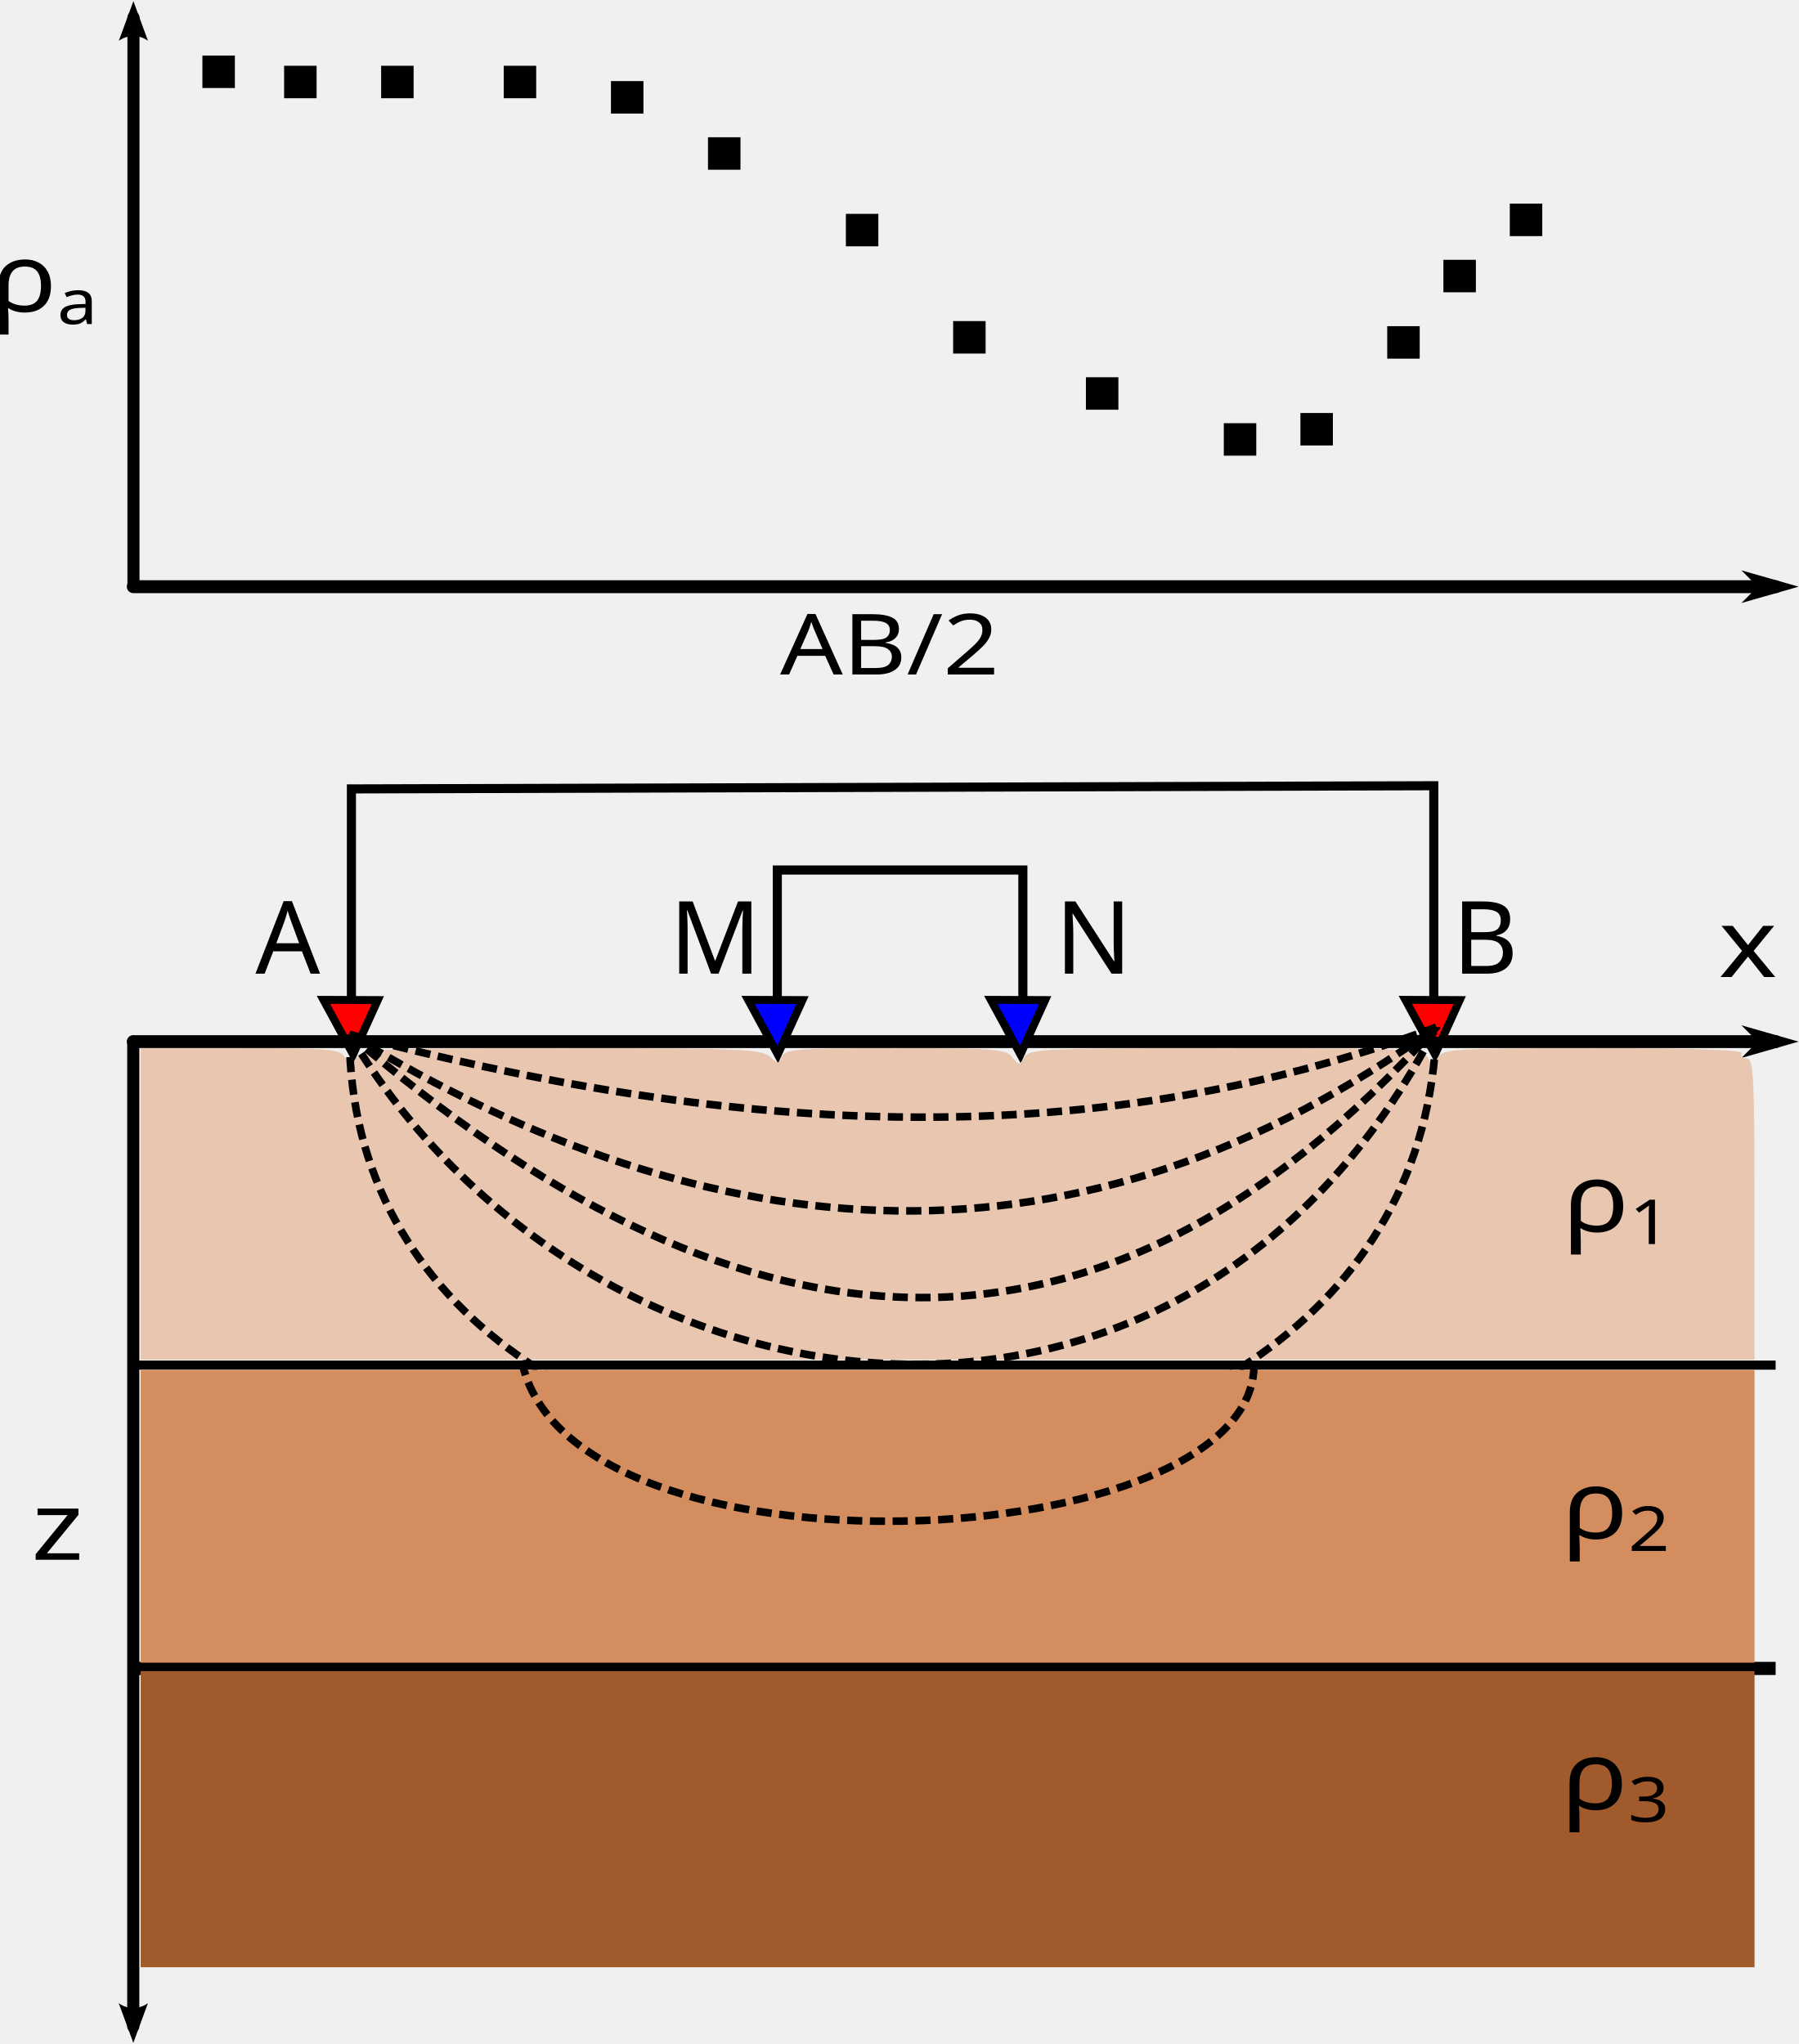
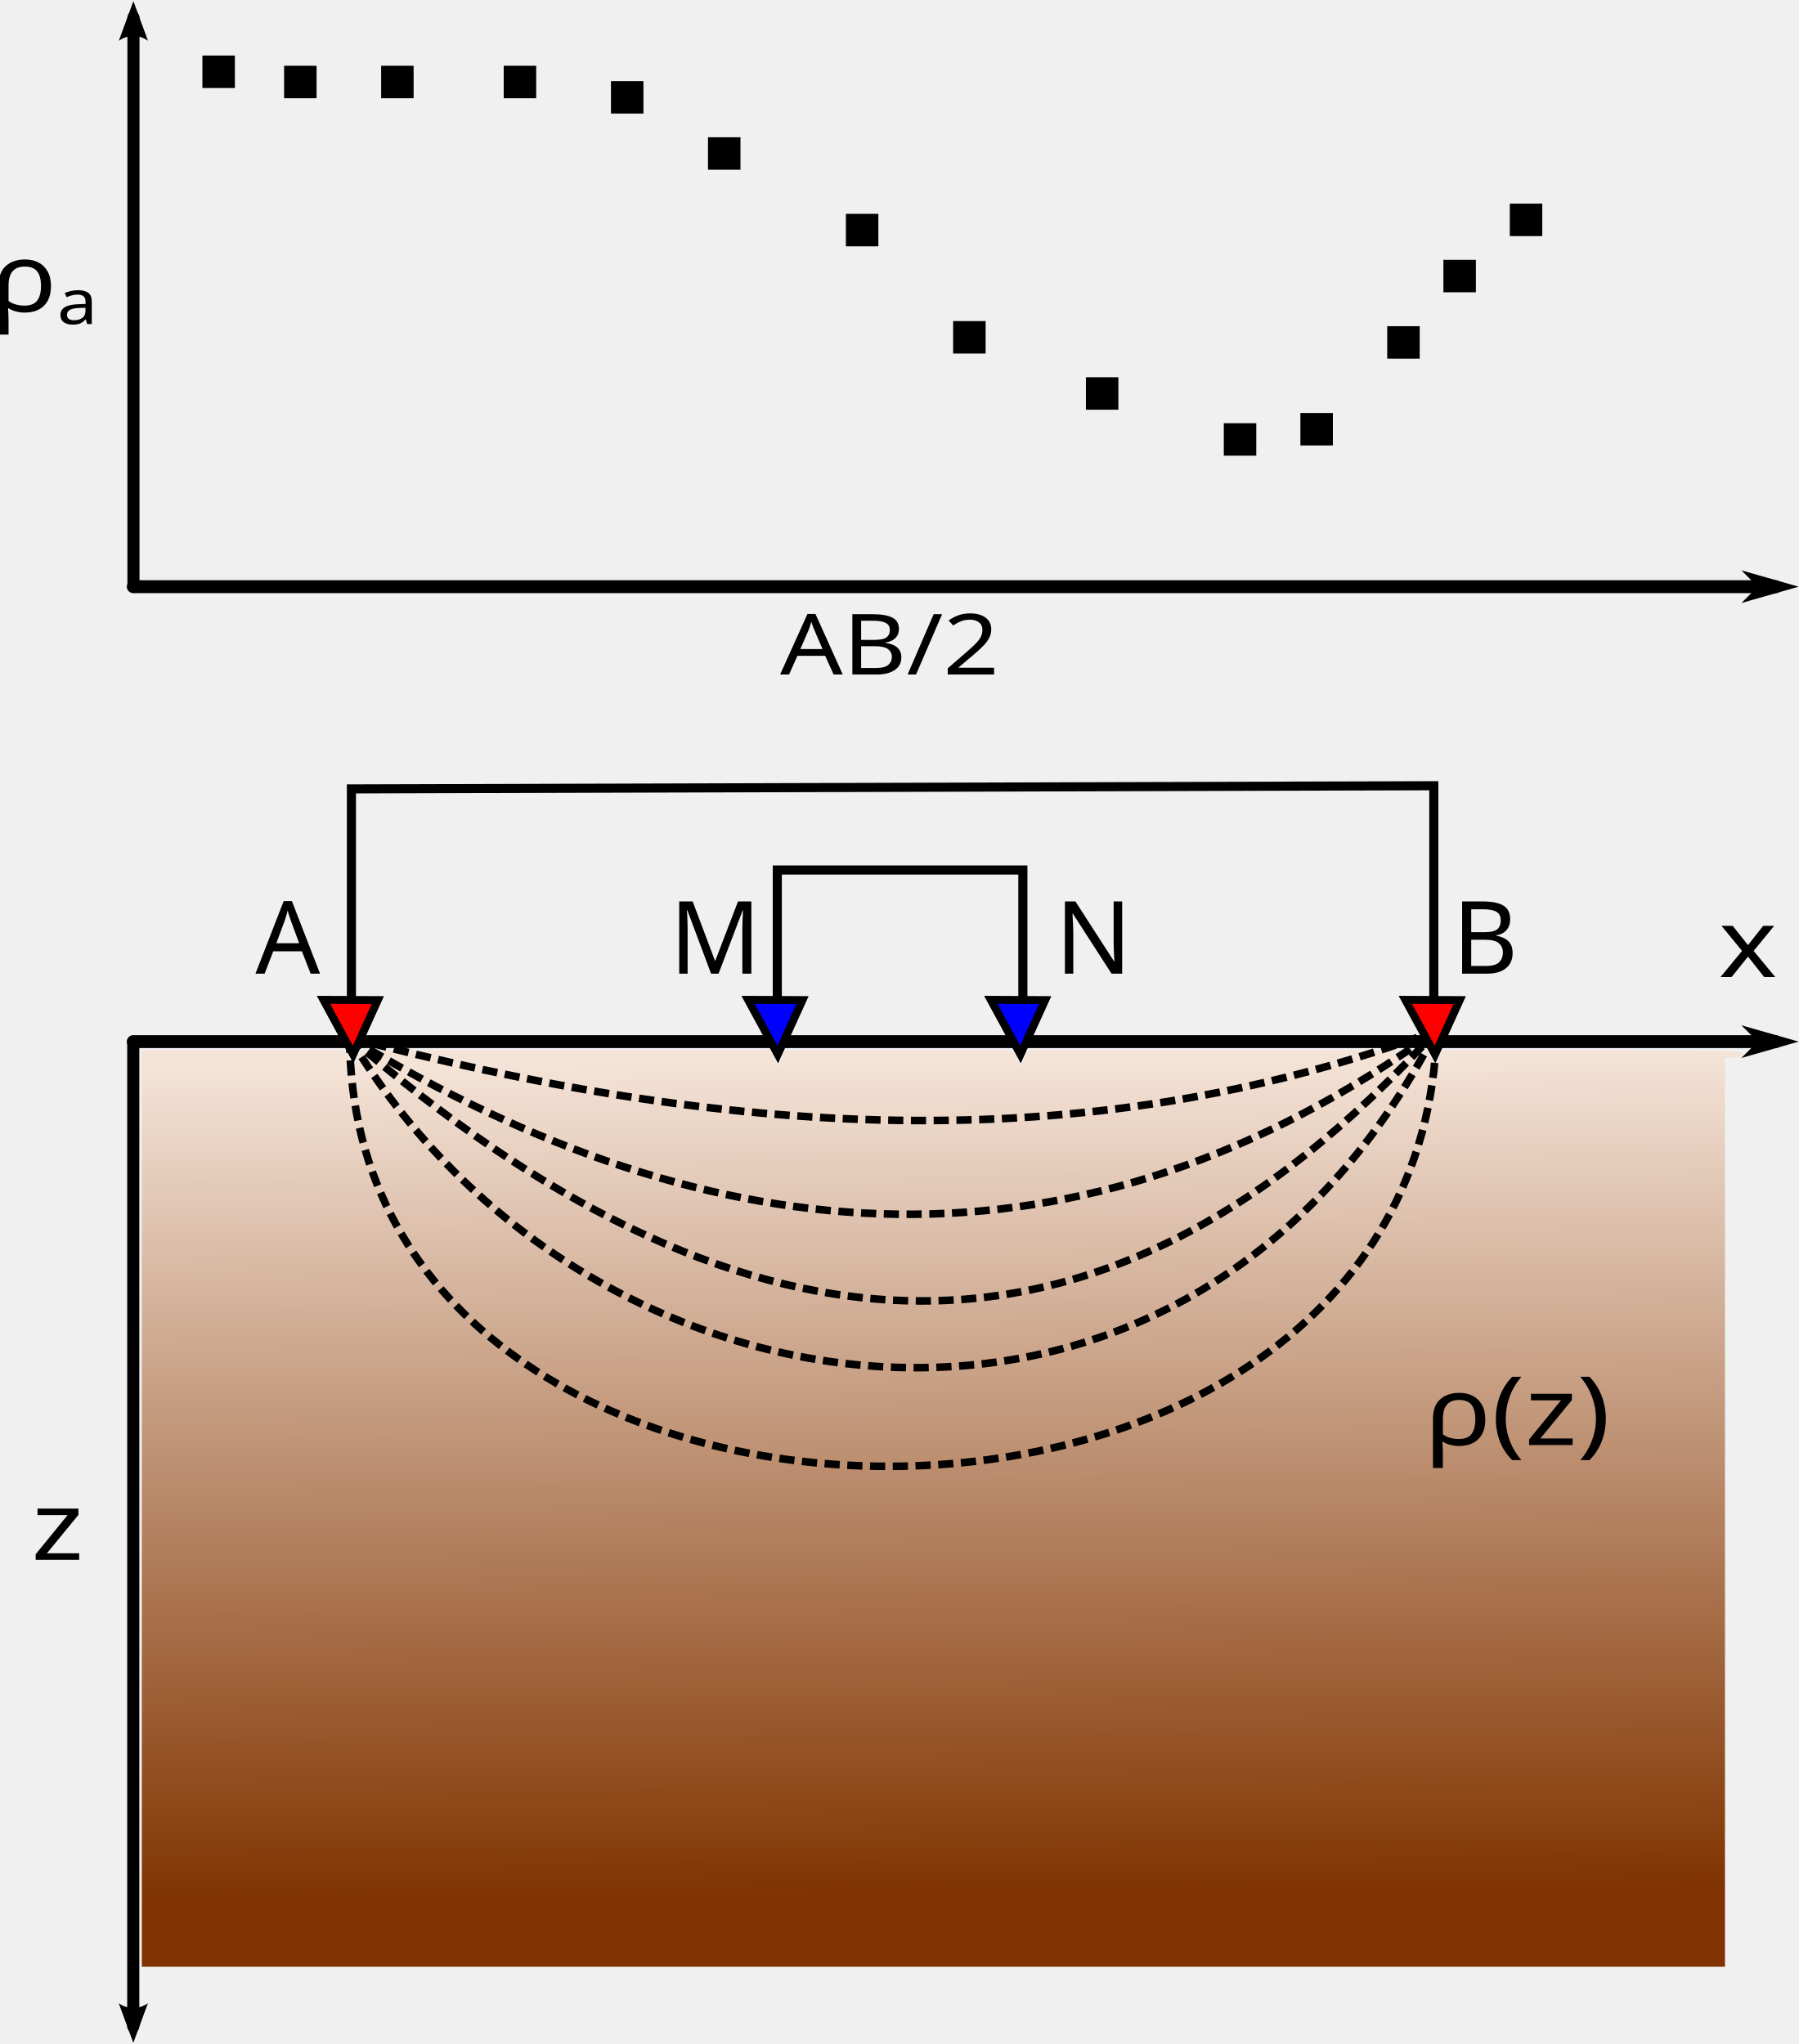
- <svg xmlns="http://www.w3.org/2000/svg" width="355.689" height="404.36" id="svg2" version="1.1">
+ <svg xmlns="http://www.w3.org/2000/svg" xmlns:xlink="http://www.w3.org/1999/xlink" width="355.689" height="404.36" id="svg2" version="1.1">
  <defs id="defs4">
+     <linearGradient id="linearGradient3126">
+       <stop style="stop-color:#f4e3d7;stop-opacity:1;" offset="0" id="stop3128" />
+       <stop style="stop-color:#803300;stop-opacity:1" offset="1" id="stop3130" />
+     </linearGradient>
    <marker orient="auto" refY="0" refX="0" id="Arrow2Sstart" style="overflow:visible">
      <path id="path3791" style="font-size:12px;fill-rule:evenodd;stroke-width:0.625;stroke-linejoin:round" d="M 8.719,4.034 -2.207,0.016 8.719,-4.002 c -1.745,2.372 -1.735,5.617 -6e-7,8.035 z" transform="matrix(0.3,0,0,0.3,-0.69,0)" />
    </marker>
    <marker orient="auto" refY="0" refX="0" id="Arrow1Send" style="overflow:visible">
      <path id="path3776" d="M 0,0 5,-5 -12.5,0 5,5 0,0 z" style="fill-rule:evenodd;stroke:#000000;stroke-width:1pt;marker-start:none" transform="matrix(-0.2,0,0,-0.2,-1.2,0)" />
    </marker>
    <marker orient="auto" refY="0" refX="0" id="marker3035" style="overflow:visible">
      <path id="path3037" style="font-size:12px;fill-rule:evenodd;stroke-width:0.625;stroke-linejoin:round" d="M 8.719,4.034 -2.207,0.016 8.719,-4.002 c -1.745,2.372 -1.735,5.617 -6e-7,8.035 z" transform="matrix(0.3,0,0,0.3,-0.69,0)" />
    </marker>
    <marker orient="auto" refY="0" refX="0" id="Arrow1Send-6" style="overflow:visible">
      <path id="path3776-5" d="M 0,0 5,-5 -12.5,0 5,5 0,0 z" style="fill-rule:evenodd;stroke:#000000;stroke-width:1pt;marker-start:none" transform="matrix(-0.2,0,0,-0.2,-1.2,0)" />
    </marker>
    <marker orient="auto" refY="0" refX="0" id="Arrow1Send-5" style="overflow:visible">
      <path id="path3776-8" d="M 0,0 5,-5 -12.5,0 5,5 0,0 z" style="fill-rule:evenodd;stroke:#000000;stroke-width:1pt;marker-start:none" transform="matrix(-0.2,0,0,-0.2,-1.2,0)" />
    </marker>
+     <linearGradient xlink:href="#linearGradient3126" id="linearGradient3132" x1="180.817" y1="209.906" x2="182.368" y2="375.397" gradientUnits="userSpaceOnUse" />
+     <marker orient="auto" refY="0" refX="0" id="Arrow2Sstart-1" style="overflow:visible">
+       <path id="path3791-7" style="font-size:12px;fill-rule:evenodd;stroke-width:0.625;stroke-linejoin:round" d="M 8.719,4.034 -2.207,0.016 8.719,-4.002 c -1.745,2.372 -1.735,5.617 -6e-7,8.035 z" transform="matrix(0.3,0,0,0.3,-0.69,0)" />
+     </marker>
  </defs>
  <g id="layer1" transform="translate(-173.7515,-84.18223)">
    <text xml:space="preserve" style="font-size:30px;font-style:normal;font-weight:normal;line-height:125%;letter-spacing:0px;word-spacing:0px;fill:#000000;fill-opacity:1;stroke:none;font-family:Sans" x="265" y="203.076" id="text4379">
      <tspan id="tspan4381" x="265" y="203.076" />
    </text>
-     <g id="g4922" transform="translate(-38.57143,71.42857)">
-       <path id="path3583" d="m 281.833,213.936 0,-45.114 214.091,-0.628 0,47.257" style="fill:none;stroke:#000000;stroke-width:1.8;stroke-linecap:butt;stroke-linejoin:miter;stroke-miterlimit:4;stroke-opacity:1;stroke-dasharray:none" />
-       <path id="path3585" d="m 366.071,214.148 c 0,-1.429 0,-29.286 0,-29.286 l 48.571,0 0,29.643" style="fill:none;stroke:#000000;stroke-width:1.8;stroke-linecap:butt;stroke-linejoin:miter;stroke-miterlimit:4;stroke-opacity:1;stroke-dasharray:none" />
-       <path id="path4662" d="m 238.682,413.653 0,-194.838" style="fill:#ffffff;stroke:#000000;stroke-width:2.395;stroke-linecap:round;stroke-miterlimit:4;stroke-dasharray:none;marker-start:url(#Arrow2Sstart);marker-end:none" />
-       <path id="rect2985" d="m 238.682,218.815 324.855,0" style="fill:#0000ff;stroke:#000000;stroke-width:2.548;stroke-linecap:round;stroke-miterlimit:4;stroke-dasharray:none;marker-start:none;marker-end:url(#Arrow1Send)" />
-       <text transform="scale(1.077989,0.9276533)" id="text4576" y="222.113" x="512.293" style="font-size:15.286px;font-style:normal;font-weight:normal;line-height:125%;letter-spacing:0px;word-spacing:0px;fill:#000000;fill-opacity:1;stroke:none;font-family:Sans" xml:space="preserve">
-         <tspan style="font-size:20.381px;font-style:normal;font-variant:normal;font-weight:normal;font-stretch:normal;font-family:cmmi10;-inkscape-font-specification:cmmi10" y="222.113" x="512.293" id="tspan4578">x</tspan>
-       </text>
-       <text transform="scale(1.077989,0.9276533)" id="text4576-4" y="346.386" x="202.711" style="font-size:15.286px;font-style:normal;font-weight:normal;line-height:125%;letter-spacing:0px;word-spacing:0px;fill:#000000;fill-opacity:1;stroke:none;font-family:Sans" xml:space="preserve">
-         <tspan style="font-size:20.381px;font-style:normal;font-variant:normal;font-weight:normal;font-stretch:normal;font-family:cmmi10;-inkscape-font-specification:cmmi10" y="346.386" x="202.711" id="tspan4578-4">z</tspan>
-       </text>
-       <path id="path4662-6" d="m 238.72,16.214 0,111.956" style="fill:#ffffff;stroke:#000000;stroke-width:2.395;stroke-linecap:round;stroke-miterlimit:4;stroke-dasharray:none;marker-start:url(#Arrow2Sstart);marker-end:none" />
-       <text transform="scale(1.077989,0.9276533)" id="text4576-4-1" y="80.202" x="195.111" style="font-size:15.286px;font-style:normal;font-weight:normal;line-height:125%;letter-spacing:0px;word-spacing:0px;fill:#000000;fill-opacity:1;stroke:none;font-family:Sans" xml:space="preserve">
-         <tspan style="font-size:20.381px;font-style:normal;font-variant:normal;font-weight:normal;font-stretch:normal;font-family:cmmi10;-inkscape-font-specification:cmmi10" y="80.202" x="195.111" id="tspan4578-4-0">ρ<tspan id="tspan3513" style="font-size:65.001%;baseline-shift:sub">a</tspan>
-         </tspan>
-       </text>
-       <path id="rect2985-6" d="m 238.682,128.815 324.855,0" style="fill:#0000ff;stroke:#000000;stroke-width:2.548;stroke-linecap:round;stroke-miterlimit:4;stroke-dasharray:none;marker-start:none;marker-end:url(#Arrow1Send)" />
-       <text transform="scale(1.077989,0.9276533)" id="text4576-9" y="157.585" x="340.107" style="font-size:15.286px;font-style:normal;font-weight:normal;line-height:125%;letter-spacing:0px;word-spacing:0px;fill:#000000;fill-opacity:1;stroke:none;font-family:Sans" xml:space="preserve">
-         <tspan style="font-size:18px;font-style:normal;font-variant:normal;font-weight:normal;font-stretch:normal;font-family:Sans;-inkscape-font-specification:Sans" y="157.585" x="340.107" id="tspan4578-3">AB/2</tspan>
-       </text>
-       <rect y="23.744" x="252.357" height="6.423" width="6.423" id="rect3861-22-7" style="fill:#000000;stroke:none" />
-       <rect y="25.765" x="268.52" height="6.423" width="6.423" id="rect3861-22-7-8" style="fill:#000000;stroke:none" />
-       <rect y="25.765" x="287.712" height="6.423" width="6.423" id="rect3861-22-7-6" style="fill:#000000;stroke:none" />
-       <rect y="25.765" x="311.956" height="6.423" width="6.423" id="rect3861-22-7-0" style="fill:#000000;stroke:none" />
-       <rect y="28.795" x="333.169" height="6.423" width="6.423" id="rect3861-22-7-4" style="fill:#000000;stroke:none" />
-       <rect y="39.907" x="352.362" height="6.423" width="6.423" id="rect3861-22-7-67" style="fill:#000000;stroke:none" />
-       <rect y="55.059" x="379.636" height="6.423" width="6.423" id="rect3861-22-7-60" style="fill:#000000;stroke:none" />
-       <rect y="76.272" x="400.85" height="6.423" width="6.423" id="rect3861-22-7-9" style="fill:#000000;stroke:none" />
-       <rect y="87.384" x="427.114" height="6.423" width="6.423" id="rect3861-22-7-7" style="fill:#000000;stroke:none" />
-       <rect y="96.475" x="454.388" height="6.423" width="6.423" id="rect3861-22-7-5" style="fill:#000000;stroke:none" />
-       <rect y="94.455" x="469.54" height="6.423" width="6.423" id="rect3861-22-7-97" style="fill:#000000;stroke:none" />
-       <rect y="77.282" x="486.713" height="6.423" width="6.423" id="rect3861-22-7-85" style="fill:#000000;stroke:none" />
-       <rect y="64.15" x="497.824" height="6.423" width="6.423" id="rect3861-22-7-3" style="fill:#000000;stroke:none" />
-       <rect y="53.039" x="510.956" height="6.423" width="6.423" id="rect3861-22-7-38" style="fill:#000000;stroke:none" />
-       <path style="fill:#0000ff;stroke:#000000;stroke-width:1.566;stroke-linecap:butt;stroke-linejoin:miter;stroke-miterlimit:4;stroke-opacity:1;stroke-dasharray:none" d="m 360.296,210.549 5.869,10.814 4.89,-10.765 z" id="path3014-2-9-0" />
-       <path style="fill:#0000ff;stroke:#000000;stroke-width:1.566;stroke-linecap:butt;stroke-linejoin:miter;stroke-miterlimit:4;stroke-opacity:1;stroke-dasharray:none" d="m 408.296,210.549 5.869,10.814 4.89,-10.765 z" id="path3014-2-9-0-8" />
-       <path style="fill:#ff0000;stroke:#000000;stroke-width:1.566;stroke-linecap:butt;stroke-linejoin:miter;stroke-miterlimit:4;stroke-opacity:1;stroke-dasharray:none" d="m 490.296,210.549 5.869,10.814 4.89,-10.765 z" id="path3014-2-9-0-8-4" />
-       <path style="fill:#ff0000;stroke:#000000;stroke-width:1.566;stroke-linecap:butt;stroke-linejoin:miter;stroke-miterlimit:4;stroke-opacity:1;stroke-dasharray:none" d="m 276.296,210.549 5.869,10.814 4.89,-10.765 z" id="path3014-2-9-0-8-4-3" />
-       <text id="text4383" y="205.367" x="262.857" style="font-size:30px;font-style:normal;font-weight:normal;line-height:125%;letter-spacing:0px;word-spacing:0px;fill:#000000;fill-opacity:1;stroke:none;font-family:Sans" xml:space="preserve">
-         <tspan style="font-size:20px" y="205.367" x="262.857" id="tspan4385">A</tspan>
-       </text>
-       <text id="text4383-9" y="205.367" x="499.593" style="font-size:30px;font-style:normal;font-weight:normal;line-height:125%;letter-spacing:0px;word-spacing:0px;fill:#000000;fill-opacity:1;stroke:none;font-family:Sans" xml:space="preserve">
-         <tspan style="font-size:20px" y="205.367" x="499.593" id="tspan4385-9">B</tspan>
-       </text>
-       <text id="text4383-9-9" y="205.367" x="344.736" style="font-size:30px;font-style:normal;font-weight:normal;line-height:125%;letter-spacing:0px;word-spacing:0px;fill:#000000;fill-opacity:1;stroke:none;font-family:Sans" xml:space="preserve">
-         <tspan style="font-size:20px" y="205.367" x="344.736" id="tspan4385-9-5">M</tspan>
-       </text>
-       <text id="text4383-9-5" y="205.367" x="421.021" style="font-size:30px;font-style:normal;font-weight:normal;line-height:125%;letter-spacing:0px;word-spacing:0px;fill:#000000;fill-opacity:1;stroke:none;font-family:Sans" xml:space="preserve">
-         <tspan style="font-size:20px" y="205.367" x="421.021" id="tspan4385-9-2">N</tspan>
-       </text>
-       <path id="rect2985-1" d="m 238.682,282.815 324.855,0" style="fill:#0000ff;stroke:#000000;stroke-width:1.8;stroke-linecap:butt;stroke-miterlimit:4;stroke-dasharray:none;marker-start:none;marker-end:none" />
-       <path id="rect2985-1-3" d="m 238.682,342.815 324.855,0" style="fill:#0000ff;stroke:#000000;stroke-width:2.6;stroke-linecap:butt;stroke-miterlimit:4;stroke-dasharray:none;marker-start:none;marker-end:none" />
-       <path id="path4716" d="m 240.154,250.913 0,-30.81 19.648,0 c 17.635,0 19.756,0.181 20.707,1.768 1.009,1.684 1.125,1.684 2.434,0 1.267,-1.63 4.439,-1.768 40.58,-1.768 34.881,0 39.406,0.182 41.031,1.653 1.691,1.53 1.873,1.53 2.46,0 0.56,-1.459 3.179,-1.653 22.386,-1.653 19.518,0 21.893,0.181 23.126,1.768 1.309,1.684 1.425,1.684 2.434,0 0.98,-1.635 3.984,-1.768 39.85,-1.768 35.866,0 38.87,0.133 39.851,1.768 1.01,1.684 1.111,1.684 2.121,0 0.972,-1.62 3.557,-1.768 30.869,-1.768 19.615,0 29.595,0.345 29.185,1.01 -0.343,0.556 0.084,1.01 0.951,1.01 1.391,0 1.575,3.483 1.575,29.799 l 0,29.799 -159.604,0 -159.604,0 0,-30.81 z" style="fill:#e9c6af;stroke:none" />
-       <text transform="scale(1.077989,0.9276533)" id="text4576-4-1-6" y="276.401" x="483.594" style="font-size:15.286px;font-style:normal;font-weight:normal;line-height:125%;letter-spacing:0px;word-spacing:0px;fill:#000000;fill-opacity:1;stroke:none;font-family:Sans" xml:space="preserve">
-         <tspan style="font-size:20.381px;font-style:normal;font-variant:normal;font-weight:normal;font-stretch:normal;fill:#000000;font-family:cmmi10;-inkscape-font-specification:cmmi10" y="276.401" x="483.594" id="tspan4578-4-0-6">ρ<tspan id="tspan3513-8" style="font-size:13.248px;baseline-shift:sub;fill:#000000">1</tspan>
-         </tspan>
-       </text>
-       <path id="path4787" d="m 281.429,217.362 c 72.482,19.088 144.415,25.006 215,-1.429" style="fill:none;stroke:#000000;stroke-width:1.5;stroke-linecap:butt;stroke-linejoin:miter;stroke-miterlimit:4;stroke-opacity:1;stroke-dasharray:3, 1.5;stroke-dashoffset:0" />
-       <path id="path4787-1" d="m 281.429,217.362 c 72.482,44.113 144.415,49.504 215,-1.429" style="fill:none;stroke:#000000;stroke-width:1.5;stroke-linecap:butt;stroke-linejoin:miter;stroke-miterlimit:4;stroke-opacity:1;stroke-dasharray:3, 1.5;stroke-dashoffset:0" />
-       <path id="path4787-1-6" d="m 281.429,217.362 c 74.768,64.223 145.962,74.99 215,-1.429" style="fill:none;stroke:#000000;stroke-width:1.5;stroke-linecap:butt;stroke-linejoin:miter;stroke-miterlimit:4;stroke-opacity:1;stroke-dasharray:3, 1.5;stroke-dashoffset:0" />
-       <path id="path4787-1-6-3" d="m 281.429,217.362 c 46.537,78.192 164.949,96.015 215,-1.429" style="fill:none;stroke:#000000;stroke-width:1.5;stroke-linecap:butt;stroke-linejoin:miter;stroke-miterlimit:4;stroke-opacity:1;stroke-dasharray:3, 1.5;stroke-dashoffset:0" />
-       <path id="path4787-1-6-3-9" d="m 281.429,217.362 c 0.184,112.385 211.845,114.24 215,-1.429" style="fill:none;stroke:#000000;stroke-width:1.5;stroke-linecap:butt;stroke-linejoin:miter;stroke-miterlimit:4;stroke-opacity:1;stroke-dasharray:3, 1.5;stroke-dashoffset:0" />
-       <path id="path4718" d="m 240.154,312.711 0,-28.968 159.604,0 159.604,0 0,28.968 0,28.968 -159.604,0 -159.604,0 0,-28.968 z" style="fill:#d38d5f;stroke:none" />
-       <path id="path4720" d="m 240.154,372.636 0,-29.294 159.604,0 159.604,0 0,29.294 0,29.294 -159.604,0 -159.604,0 0,-29.294 z" style="fill:#a05a2c;stroke:#784421;stroke-width:0;stroke-miterlimit:4;stroke-dasharray:none" />
-       <text transform="scale(1.077989,0.9276533)" id="text4576-4-1-7" y="341.851" x="483.4" style="font-size:15.286px;font-style:normal;font-weight:normal;line-height:125%;letter-spacing:0px;word-spacing:0px;fill:#000000;fill-opacity:1;stroke:none;font-family:Sans" xml:space="preserve">
-         <tspan style="font-size:20.381px;font-style:normal;font-variant:normal;font-weight:normal;font-stretch:normal;fill:#000000;font-family:cmmi10;-inkscape-font-specification:cmmi10" y="341.851" x="483.4" id="tspan4578-4-0-67">ρ<tspan id="tspan3513-89" style="font-size:13.248px;baseline-shift:sub;fill:#000000">2</tspan>
-         </tspan>
-       </text>
-       <text transform="scale(1.077989,0.9276533)" id="text4576-4-1-74" y="399.6" x="483.348" style="font-size:15.286px;font-style:normal;font-weight:normal;line-height:125%;letter-spacing:0px;word-spacing:0px;fill:#000000;fill-opacity:1;stroke:none;font-family:Sans" xml:space="preserve">
-         <tspan style="font-size:20.381px;font-style:normal;font-variant:normal;font-weight:normal;font-stretch:normal;fill:#000000;font-family:cmmi10;-inkscape-font-specification:cmmi10" y="399.6" x="483.348" id="tspan4578-4-0-7">ρ<tspan id="tspan3513-7" style="font-size:13.248px;baseline-shift:sub;fill:#000000">3</tspan>
-         </tspan>
-       </text>
-       <path id="path4787-1-6-3-9-1-4-8" d="m 315.508,281.9 c 9.06,45.54 145.649,38.97 144.856,0.505" style="fill:none;stroke:#000000;stroke-width:1.5;stroke-linecap:butt;stroke-linejoin:miter;stroke-miterlimit:4;stroke-opacity:1;stroke-dasharray:3, 1.5;stroke-dashoffset:0" />
+     <path style="fill:none;stroke:#000000;stroke-width:1.8;stroke-linecap:butt;stroke-linejoin:miter;stroke-miterlimit:4;stroke-opacity:1;stroke-dasharray:none" d="m 243.261,285.364 0,-45.114 214.091,-0.628 0,47.257" id="path3583" />
+     <path style="fill:none;stroke:#000000;stroke-width:1.8;stroke-linecap:butt;stroke-linejoin:miter;stroke-miterlimit:4;stroke-opacity:1;stroke-dasharray:none" d="m 327.5,285.576 c 0,-1.429 0,-29.286 0,-29.286 l 48.571,0 0,29.643" id="path3585" />
+     <path style="fill:#ffffff;stroke:#000000;stroke-width:2.395;stroke-linecap:round;stroke-miterlimit:4;stroke-dasharray:none;marker-start:url(#Arrow2Sstart);marker-end:none" d="m 200.11,485.082 0,-194.838" id="path4662" />
+     <path style="fill:#0000ff;stroke:#000000;stroke-width:2.548;stroke-linecap:round;stroke-miterlimit:4;stroke-dasharray:none;marker-start:none;marker-end:url(#Arrow1Send)" d="m 200.11,290.244 324.855,0" id="rect2985" />
+     <text xml:space="preserve" style="font-size:15.286px;font-style:normal;font-weight:normal;line-height:125%;letter-spacing:0px;word-spacing:0px;fill:#000000;fill-opacity:1;stroke:none;font-family:Sans" x="476.512" y="299.112" id="text4576" transform="scale(1.077989,0.9276533)">
+       <tspan id="tspan4578" x="476.512" y="299.112" style="font-size:20.381px;font-style:normal;font-variant:normal;font-weight:normal;font-stretch:normal;font-family:cmmi10;-inkscape-font-specification:cmmi10">x</tspan>
+     </text>
+     <text xml:space="preserve" style="font-size:15.286px;font-style:normal;font-weight:normal;line-height:125%;letter-spacing:0px;word-spacing:0px;fill:#000000;fill-opacity:1;stroke:none;font-family:Sans" x="166.93" y="423.385" id="text4576-4" transform="scale(1.077989,0.9276533)">
+       <tspan id="tspan4578-4" x="166.93" y="423.385" style="font-size:20.381px;font-style:normal;font-variant:normal;font-weight:normal;font-stretch:normal;font-family:cmmi10;-inkscape-font-specification:cmmi10">z</tspan>
+     </text>
+     <path style="fill:#ffffff;stroke:#000000;stroke-width:2.395;stroke-linecap:round;stroke-miterlimit:4;stroke-dasharray:none;marker-start:url(#Arrow2Sstart);marker-end:none" d="m 200.149,87.643 0,111.956" id="path4662-6" />
+     <text xml:space="preserve" style="font-size:15.286px;font-style:normal;font-weight:normal;line-height:125%;letter-spacing:0px;word-spacing:0px;fill:#000000;fill-opacity:1;stroke:none;font-family:Sans" x="159.33" y="157.201" id="text4576-4-1" transform="scale(1.077989,0.9276533)">
+       <tspan id="tspan4578-4-0" x="159.33" y="157.201" style="font-size:20.381px;font-style:normal;font-variant:normal;font-weight:normal;font-stretch:normal;font-family:cmmi10;-inkscape-font-specification:cmmi10">ρ<tspan style="font-size:13.248px;baseline-shift:sub" id="tspan3513">a</tspan>
+       </tspan>
+     </text>
+     <path style="fill:#0000ff;stroke:#000000;stroke-width:2.548;stroke-linecap:round;stroke-miterlimit:4;stroke-dasharray:none;marker-start:none;marker-end:url(#Arrow1Send)" d="m 200.11,200.244 324.855,0" id="rect2985-6" />
+     <text xml:space="preserve" style="font-size:15.286px;font-style:normal;font-weight:normal;line-height:125%;letter-spacing:0px;word-spacing:0px;fill:#000000;fill-opacity:1;stroke:none;font-family:Sans" x="304.326" y="234.584" id="text4576-9" transform="scale(1.077989,0.9276533)">
+       <tspan id="tspan4578-3" x="304.326" y="234.584" style="font-size:18px;font-style:normal;font-variant:normal;font-weight:normal;font-stretch:normal;font-family:Sans;-inkscape-font-specification:Sans">AB/2</tspan>
+     </text>
+     <rect style="fill:#000000;stroke:none" id="rect3861-22-7" width="6.423" height="6.423" x="213.786" y="95.173" />
+     <rect style="fill:#000000;stroke:none" id="rect3861-22-7-8" width="6.423" height="6.423" x="229.948" y="97.193" />
+     <rect style="fill:#000000;stroke:none" id="rect3861-22-7-6" width="6.423" height="6.423" x="249.141" y="97.193" />
+     <rect style="fill:#000000;stroke:none" id="rect3861-22-7-0" width="6.423" height="6.423" x="273.385" y="97.193" />
+     <rect style="fill:#000000;stroke:none" id="rect3861-22-7-4" width="6.423" height="6.423" x="294.598" y="100.224" />
+     <rect style="fill:#000000;stroke:none" id="rect3861-22-7-67" width="6.423" height="6.423" x="313.791" y="111.335" />
+     <rect style="fill:#000000;stroke:none" id="rect3861-22-7-60" width="6.423" height="6.423" x="341.065" y="126.488" />
+     <rect style="fill:#000000;stroke:none" id="rect3861-22-7-9" width="6.423" height="6.423" x="362.278" y="147.701" />
+     <rect style="fill:#000000;stroke:none" id="rect3861-22-7-7" width="6.423" height="6.423" x="388.542" y="158.813" />
+     <rect style="fill:#000000;stroke:none" id="rect3861-22-7-5" width="6.423" height="6.423" x="415.816" y="167.904" />
+     <rect style="fill:#000000;stroke:none" id="rect3861-22-7-97" width="6.423" height="6.423" x="430.968" y="165.884" />
+     <rect style="fill:#000000;stroke:none" id="rect3861-22-7-85" width="6.423" height="6.423" x="448.141" y="148.711" />
+     <rect style="fill:#000000;stroke:none" id="rect3861-22-7-3" width="6.423" height="6.423" x="459.253" y="135.579" />
+     <rect style="fill:#000000;stroke:none" id="rect3861-22-7-38" width="6.423" height="6.423" x="472.385" y="124.467" />
+     <path id="path3014-2-9-0" d="m 321.724,281.977 5.869,10.814 4.89,-10.765 z" style="fill:#0000ff;stroke:#000000;stroke-width:1.566;stroke-linecap:butt;stroke-linejoin:miter;stroke-miterlimit:4;stroke-opacity:1;stroke-dasharray:none" />
+     <path id="path3014-2-9-0-8" d="m 369.724,281.977 5.869,10.814 4.89,-10.765 z" style="fill:#0000ff;stroke:#000000;stroke-width:1.566;stroke-linecap:butt;stroke-linejoin:miter;stroke-miterlimit:4;stroke-opacity:1;stroke-dasharray:none" />
+     <text xml:space="preserve" style="font-size:30px;font-style:normal;font-weight:normal;line-height:125%;letter-spacing:0px;word-spacing:0px;fill:#000000;fill-opacity:1;stroke:none;font-family:Sans" x="224.286" y="276.795" id="text4383">
+       <tspan id="tspan4385" x="224.286" y="276.795" style="font-size:20px">A</tspan>
+     </text>
+     <text xml:space="preserve" style="font-size:30px;font-style:normal;font-weight:normal;line-height:125%;letter-spacing:0px;word-spacing:0px;fill:#000000;fill-opacity:1;stroke:none;font-family:Sans" x="461.021" y="276.795" id="text4383-9">
+       <tspan id="tspan4385-9" x="461.021" y="276.795" style="font-size:20px">B</tspan>
+     </text>
+     <text xml:space="preserve" style="font-size:30px;font-style:normal;font-weight:normal;line-height:125%;letter-spacing:0px;word-spacing:0px;fill:#000000;fill-opacity:1;stroke:none;font-family:Sans" x="306.164" y="276.795" id="text4383-9-9">
+       <tspan id="tspan4385-9-5" x="306.164" y="276.795" style="font-size:20px">M</tspan>
+     </text>
+     <text xml:space="preserve" style="font-size:30px;font-style:normal;font-weight:normal;line-height:125%;letter-spacing:0px;word-spacing:0px;fill:#000000;fill-opacity:1;stroke:none;font-family:Sans" x="382.45" y="276.795" id="text4383-9-5">
+       <tspan id="tspan4385-9-2" x="382.45" y="276.795" style="font-size:20px">N</tspan>
+     </text>
+     <path style="fill:url(#linearGradient3132);stroke:none;stroke-width:0.758;stroke-linecap:butt;stroke-miterlimit:4;stroke-dasharray:1.515, 0.758;stroke-dashoffset:0;fill-opacity:1" d="m 28.049,298.419 0,-90.661 20.111,0 20.111,0 0.774,1.635 0.774,1.635 0.846,-1.635 0.846,-1.635 40.38,0 40.38,0 0.855,1.641 0.855,1.641 0.675,-1.641 0.675,-1.641 22.461,0 22.461,0 0.846,1.635 0.845,1.635 0.774,-1.635 0.774,-1.635 39.255,0 39.255,0 0.983,1.553 0.983,1.553 0.643,-1.553 0.643,-1.553 30.053,0 c 26.656,0 29.982,0.086 29.424,0.758 -0.346,0.417 -1.283,0.758 -2.082,0.758 l -1.453,0 0,89.904 0,89.904 -156.574,0 -156.574,0 0,-90.661 z" id="path3124" transform="translate(173.7515,84.18223)" />
+     <text xml:space="preserve" style="font-size:15.286px;font-style:normal;font-weight:normal;line-height:125%;letter-spacing:0px;word-spacing:0px;fill:#000000;fill-opacity:1;stroke:none;font-family:Sans" x="422.507" y="398.907" id="text4576-4-1-7" transform="scale(1.077989,0.9276533)">
+       <tspan id="tspan4578-4-0-67" x="422.507" y="398.907" style="font-size:20.381px;font-style:normal;font-variant:normal;font-weight:normal;font-stretch:normal;fill:#000000;font-family:cmmi10;-inkscape-font-specification:cmmi10">ρ<tspan style="font-family:Sana;-inkscape-font-specification:Sana" id="tspan3177">(</tspan>z<tspan style="font-style:normal;font-variant:normal;font-weight:normal;font-stretch:normal;font-family:Sans;-inkscape-font-specification:Sans" id="tspan3179">)</tspan>
+       </tspan>
+     </text>
+     <g id="g3117" transform="translate(0.06862199,0.6675171)">
+       <path id="path4787" d="m 242.857,288.791 c 72.482,19.088 144.415,25.006 215,-1.429" style="fill:none;stroke:#000000;stroke-width:1.5;stroke-linecap:butt;stroke-linejoin:miter;stroke-miterlimit:4;stroke-opacity:1;stroke-dasharray:3, 1.5;stroke-dashoffset:0" />
+       <path id="path4787-1" d="m 242.857,288.791 c 72.482,44.113 144.415,49.504 215,-1.429" style="fill:none;stroke:#000000;stroke-width:1.5;stroke-linecap:butt;stroke-linejoin:miter;stroke-miterlimit:4;stroke-opacity:1;stroke-dasharray:3, 1.5;stroke-dashoffset:0" />
+       <path id="path4787-1-6" d="m 242.857,288.791 c 74.768,64.223 145.962,74.99 215,-1.429" style="fill:none;stroke:#000000;stroke-width:1.5;stroke-linecap:butt;stroke-linejoin:miter;stroke-miterlimit:4;stroke-opacity:1;stroke-dasharray:3, 1.5;stroke-dashoffset:0" />
+       <path id="path4787-1-6-3" d="m 242.857,288.791 c 46.537,78.192 164.949,96.015 215,-1.429" style="fill:none;stroke:#000000;stroke-width:1.5;stroke-linecap:butt;stroke-linejoin:miter;stroke-miterlimit:4;stroke-opacity:1;stroke-dasharray:3, 1.5;stroke-dashoffset:0" />
+       <path id="path4787-1-6-3-9" d="m 242.857,288.791 c 0.184,112.385 211.845,114.24 215,-1.429" style="fill:none;stroke:#000000;stroke-width:1.5;stroke-linecap:butt;stroke-linejoin:miter;stroke-miterlimit:4;stroke-opacity:1;stroke-dasharray:3, 1.5;stroke-dashoffset:0" />
    </g>
+     <path id="path3014-2-9-0-8-4" d="m 451.724,281.977 5.869,10.814 4.89,-10.765 z" style="fill:#ff0000;stroke:#000000;stroke-width:1.566;stroke-linecap:butt;stroke-linejoin:miter;stroke-miterlimit:4;stroke-opacity:1;stroke-dasharray:none" />
+     <path id="path3014-2-9-0-8-4-3" d="m 237.724,281.977 5.869,10.814 4.89,-10.765 z" style="fill:#ff0000;stroke:#000000;stroke-width:1.566;stroke-linecap:butt;stroke-linejoin:miter;stroke-miterlimit:4;stroke-opacity:1;stroke-dasharray:none" />
  </g>
</svg>
